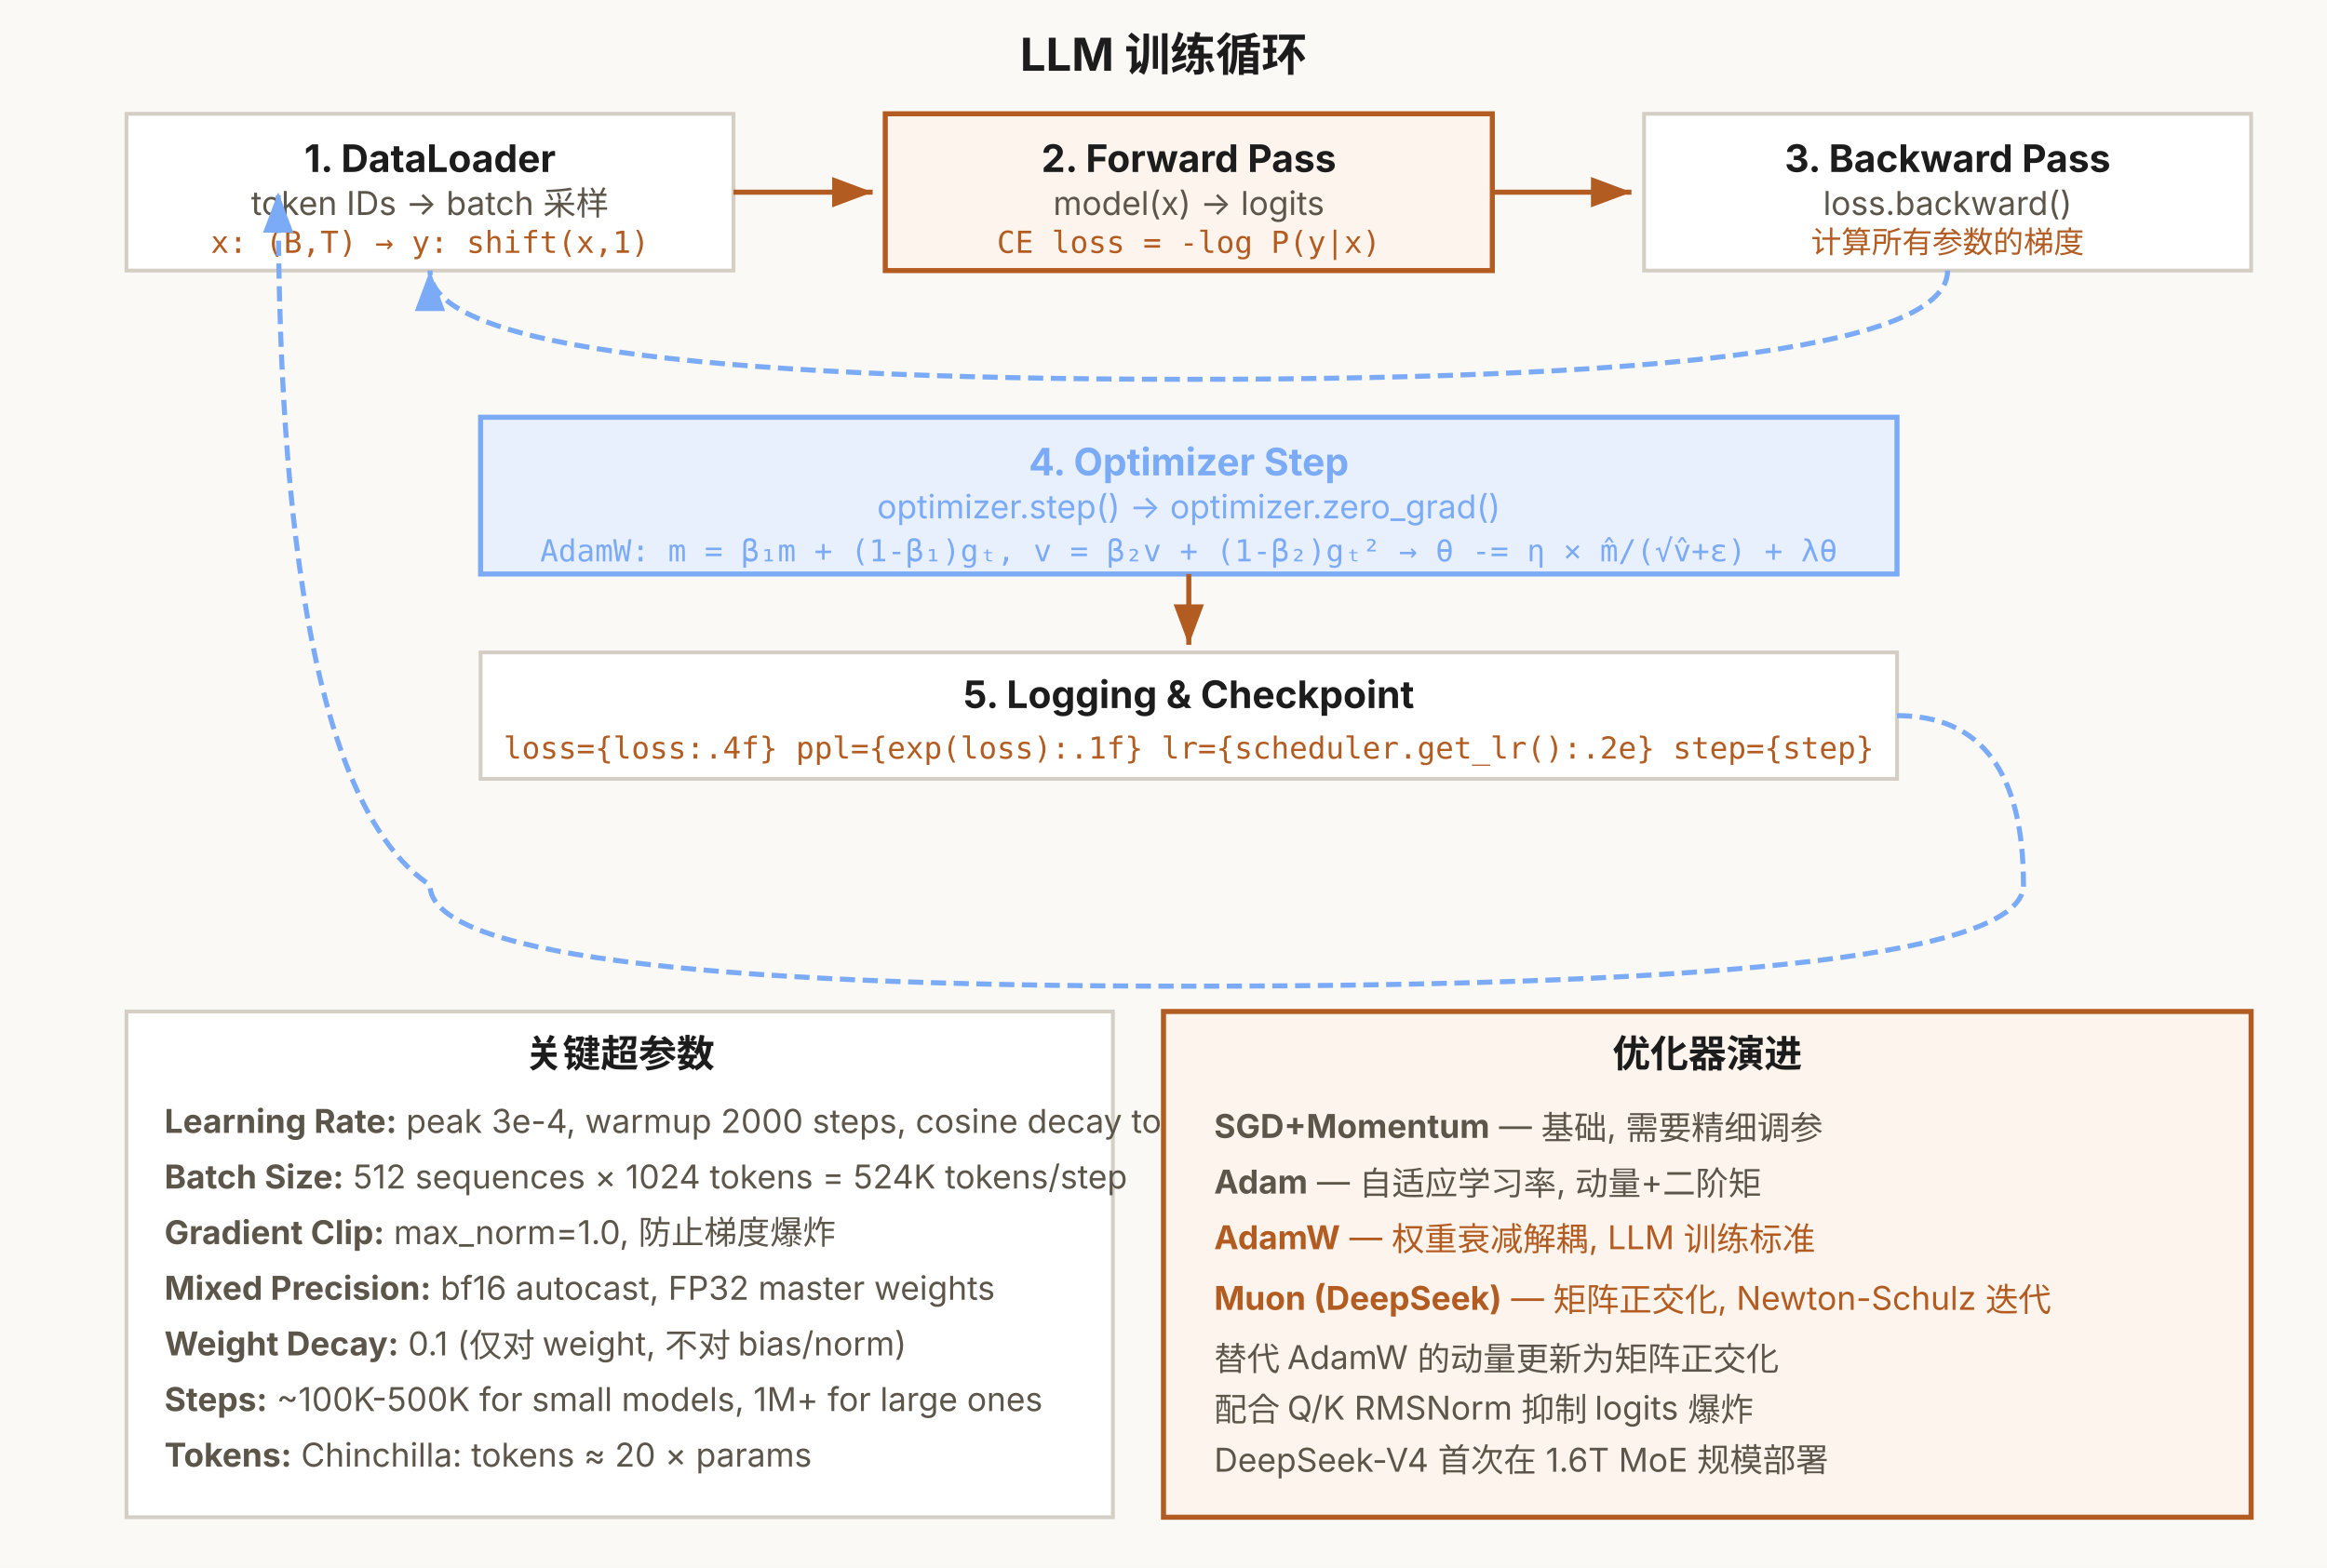
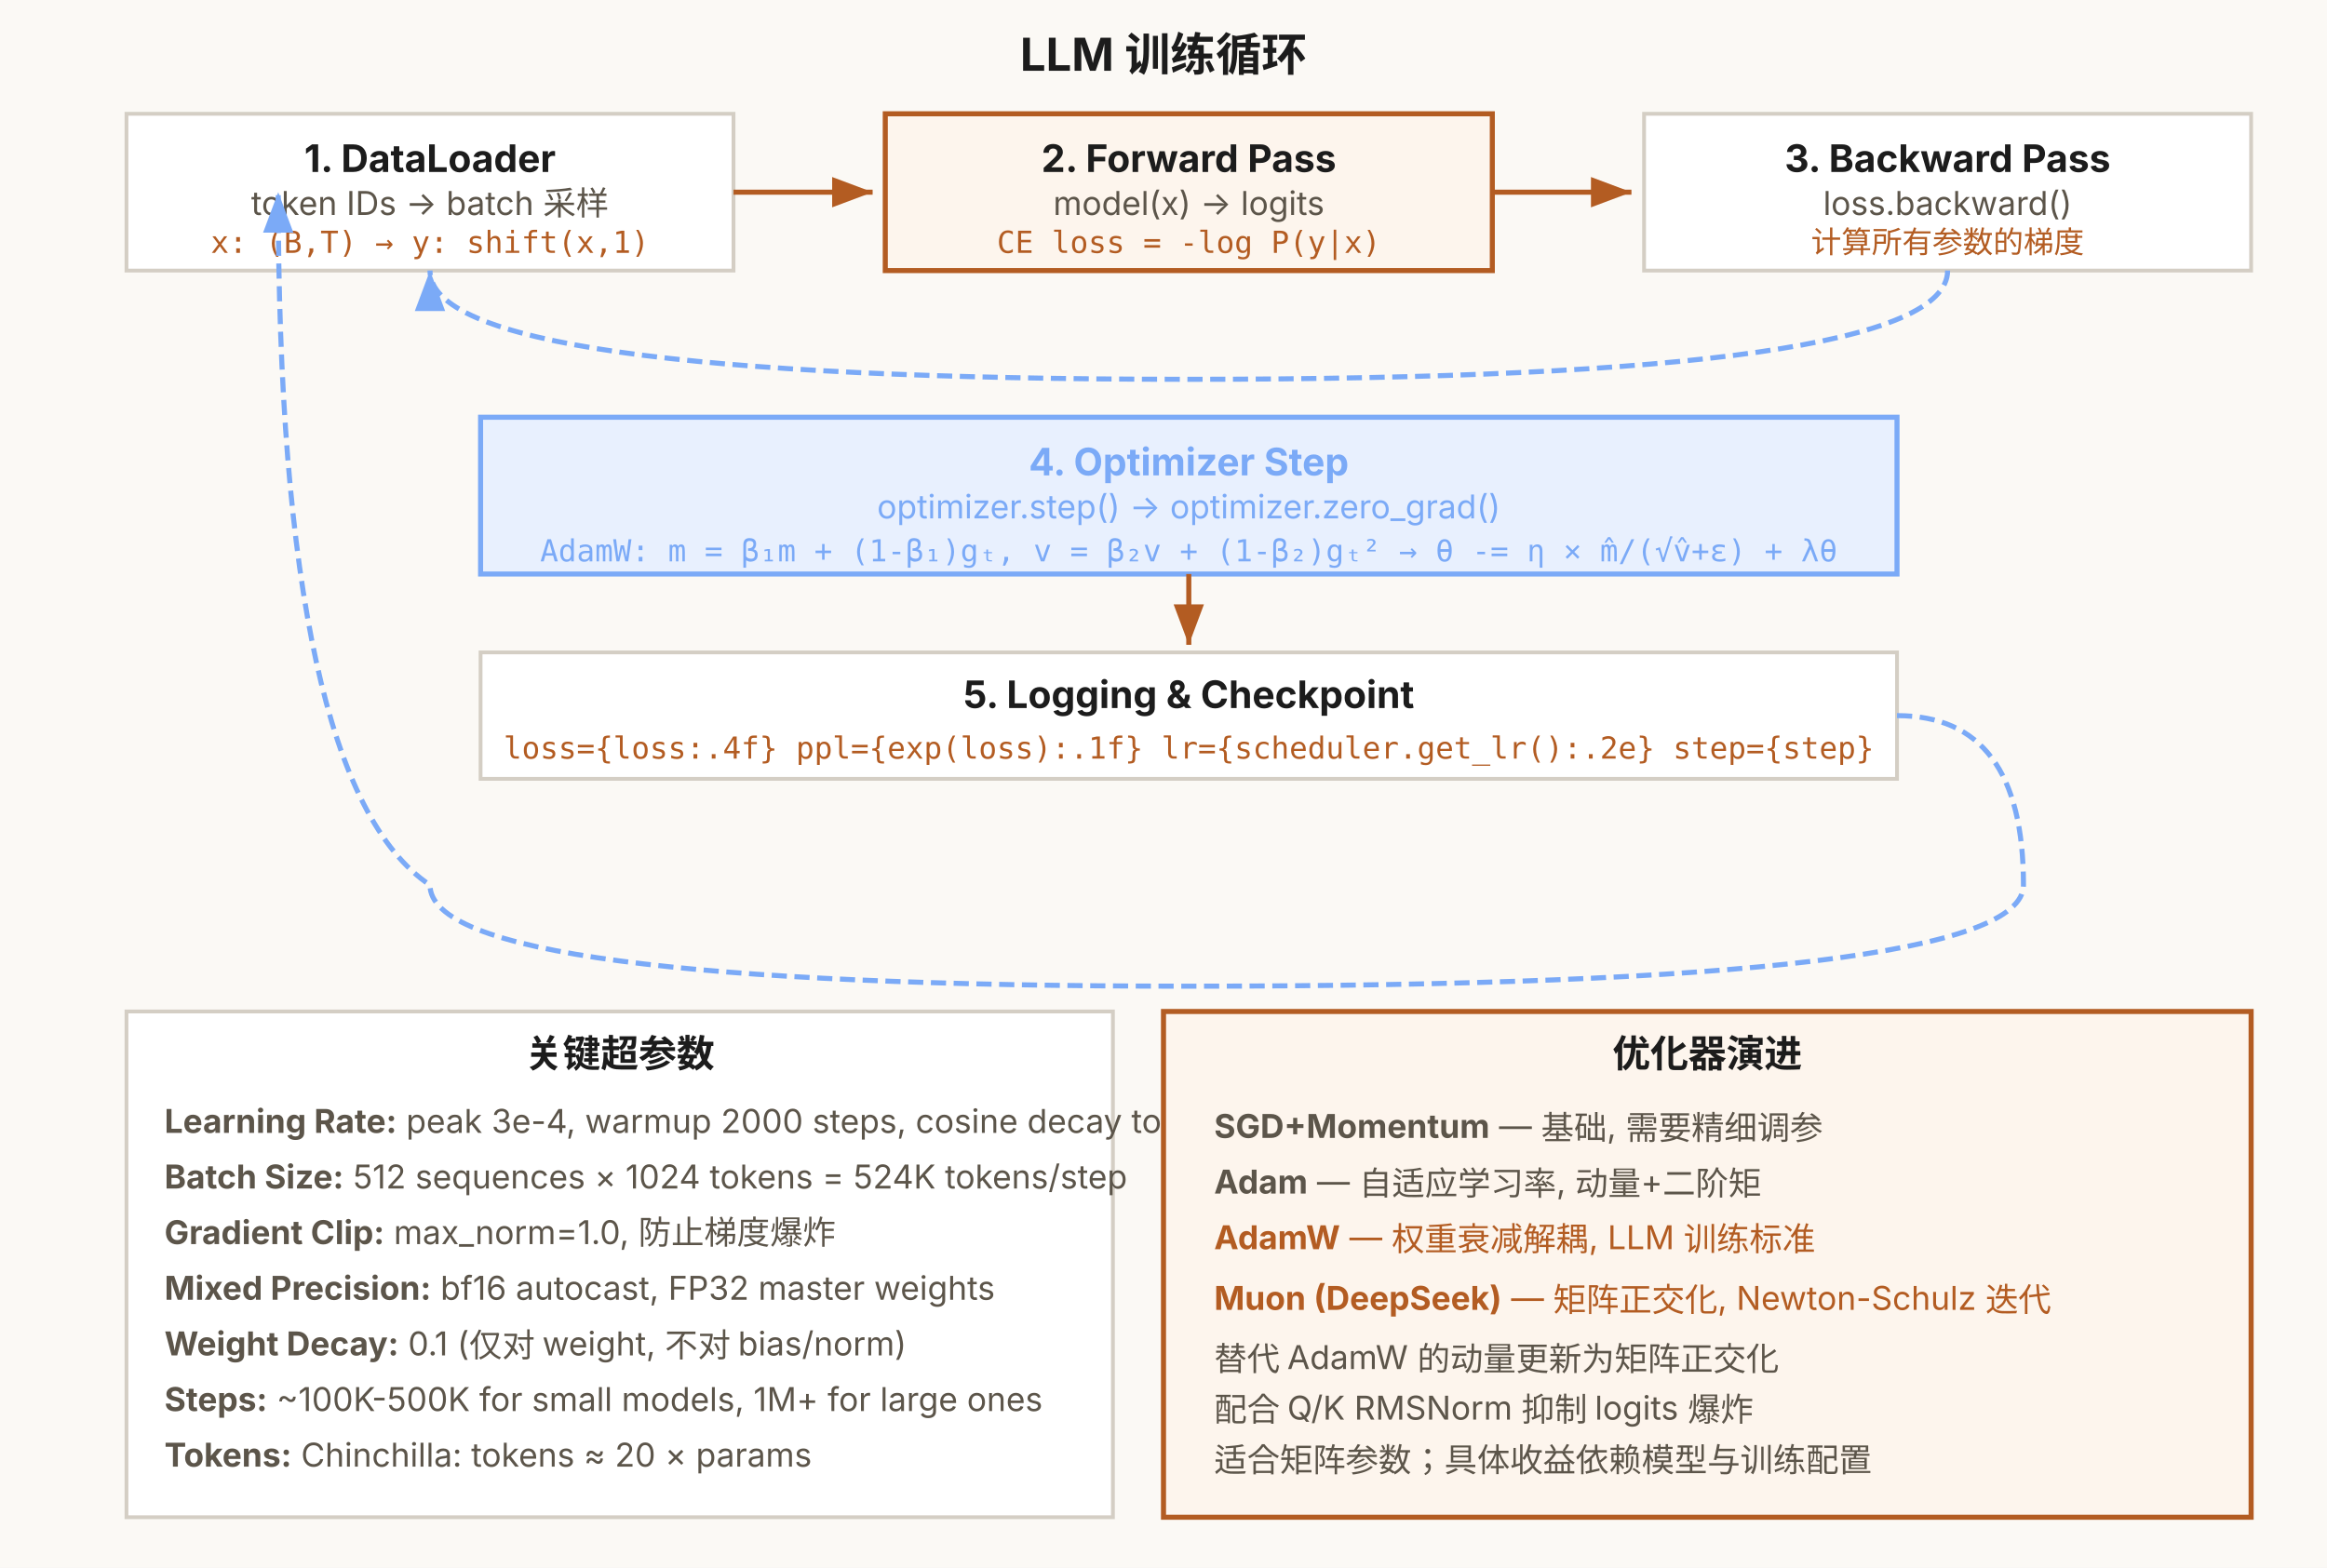
<svg xmlns="http://www.w3.org/2000/svg" viewBox="0 0 920 620" fill="none">
  <defs>
    <style>

      text{font-family:system-ui,-apple-system,sans-serif}
      .bg{fill:#fbf9f5}
      .box{fill:#fff;stroke:#d4cec4;stroke-width:1.5}
      .b2{fill:#fdf5ed;stroke:#b35c22;stroke-width:2}
      .b3{fill:#e8f0fe;stroke:#7baaf7;stroke-width:2}
      .t1{fill:#5c554a;font-size:13px}
      .t2{fill:#1c1c1c;font-size:15px;font-weight:700}
      .t3{fill:#b35c22;font-size:12px;font-family:'JetBrains Mono','Fira Code',monospace}
      .ts{fill:#9e968a;font-size:11px}
      .arr{stroke:#b35c22;stroke-width:2;fill:none;marker-end:url(#ah)}
      .arr-loop{stroke:#7baaf7;stroke-width:2;fill:none;stroke-dasharray:6 3;marker-end:url(#ahb)}
      
      }
    
    </style>
    <marker id="ah" markerWidth="8" markerHeight="6" refX="8" refY="3" orient="auto">
      <polygon points="0 0,8 3,0 6" fill="#b35c22" />
    </marker>
    <marker id="ahb" markerWidth="8" markerHeight="6" refX="8" refY="3" orient="auto">
      <polygon points="0 0,8 3,0 6" fill="#7baaf7" />
    </marker>
  </defs>
  <rect class="bg" width="920" height="620" />
  <text class="t2" x="460" y="28" text-anchor="middle" style="font-size:18px">LLM 训练循环</text>
  <rect class="box" x="50" y="45" width="240" height="62" />
  <text class="t2" x="170" y="68" text-anchor="middle">1. DataLoader</text>
  <text class="t1" x="170" y="85" text-anchor="middle">token IDs → batch 采样</text>
  <text class="t3" x="170" y="100" text-anchor="middle">x: (B,T) → y: shift(x,1)</text>
  <line class="arr" x1="290" y1="76" x2="345" y2="76" />
  <rect class="b2" x="350" y="45" width="240" height="62" />
  <text class="t2" x="470" y="68" text-anchor="middle">2. Forward Pass</text>
  <text class="t1" x="470" y="85" text-anchor="middle">model(x) → logits</text>
  <text class="t3" x="470" y="100" text-anchor="middle">CE loss = -log P(y|x)</text>
  <line class="arr" x1="590" y1="76" x2="645" y2="76" />
  <rect class="box" x="650" y="45" width="240" height="62" />
  <text class="t2" x="770" y="68" text-anchor="middle">3. Backward Pass</text>
  <text class="t1" x="770" y="85" text-anchor="middle">loss.backward()</text>
  <text class="t3" x="770" y="100" text-anchor="middle">计算所有参数的梯度</text>
  <path class="arr-loop" d="M 770 107 Q 770 150 470 150 Q 170 150 170 107" />
  <rect class="b3" x="190" y="165" width="560" height="62" />
  <text class="t2" x="470" y="188" text-anchor="middle" style="fill:#7baaf7">4. Optimizer Step</text>
  <text class="t1" x="470" y="205" text-anchor="middle" style="fill:#7baaf7">optimizer.step() → optimizer.zero_grad()</text>
  <text class="t3" x="470" y="222" text-anchor="middle" style="fill:#7baaf7">AdamW: m = β₁m + (1-β₁)gₜ,  v = β₂v + (1-β₂)gₜ²  →  θ -= η × m̂/(√v̂+ε) + λθ</text>
  <line class="arr" x1="470" y1="227" x2="470" y2="255" />
  <rect class="box" x="190" y="258" width="560" height="50" />
  <text class="t2" x="470" y="280" text-anchor="middle">5. Logging &amp; Checkpoint</text>
  <text class="t3" x="470" y="300" text-anchor="middle">loss={loss:.4f}  ppl={exp(loss):.1f}  lr={scheduler.get_lr():.2e}  step={step}</text>
  <path class="arr-loop" d="M 750 283 Q 800 283 800 350 Q 800 390 470 390 Q 170 390 170 350 Q 110 310 110 76" />
  <rect class="box" x="50" y="400" width="390" height="200" />
  <text class="t2" x="245" y="422" text-anchor="middle">关键超参数</text>
  <g font-size="13">
    <text class="t1" x="65" y="448" text-anchor="start">
      <tspan font-weight="700">Learning Rate:</tspan> peak 3e-4, warmup 2000 steps, cosine decay to 3e-5</text>
    <text class="t1" x="65" y="470" text-anchor="start">
      <tspan font-weight="700">Batch Size:</tspan> 512 sequences × 1024 tokens = 524K tokens/step</text>
    <text class="t1" x="65" y="492" text-anchor="start">
      <tspan font-weight="700">Gradient Clip:</tspan> max_norm=1.0, 防止梯度爆炸</text>
    <text class="t1" x="65" y="514" text-anchor="start">
      <tspan font-weight="700">Mixed Precision:</tspan> bf16 autocast, FP32 master weights</text>
    <text class="t1" x="65" y="536" text-anchor="start">
      <tspan font-weight="700">Weight Decay:</tspan> 0.1 (仅对 weight, 不对 bias/norm)</text>
    <text class="t1" x="65" y="558" text-anchor="start">
      <tspan font-weight="700">Steps:</tspan> ~100K-500K for small models, 1M+ for large ones</text>
    <text class="t1" x="65" y="580" text-anchor="start">
      <tspan font-weight="700">Tokens:</tspan> Chinchilla: tokens ≈ 20 × params</text>
  </g>
  <rect class="b2" x="460" y="400" width="430" height="200" />
  <text class="t2" x="675" y="422" text-anchor="middle">优化器演进</text>
  <g font-size="13">
    <text class="t1" x="480" y="450" text-anchor="start">
      <tspan font-weight="700">SGD+Momentum</tspan>  — 基础, 需要精细调参</text>
    <text class="t1" x="480" y="472" text-anchor="start">
      <tspan font-weight="700">Adam</tspan>          — 自适应学习率, 动量+二阶矩</text>
    <text class="t1" x="480" y="494" text-anchor="start" style="fill:#b35c22">
      <tspan font-weight="700">AdamW</tspan>         — 权重衰减解耦, LLM 训练标准</text>
    <text class="t1" x="480" y="518" text-anchor="start" style="fill:#b35c22">
      <tspan font-weight="700">Muon (DeepSeek)</tspan> — 矩阵正交化, Newton-Schulz 迭代</text>
    <text class="t1" x="480" y="542" text-anchor="start">替代 AdamW 的动量更新为矩阵正交化</text>
    <text class="t1" x="480" y="562" text-anchor="start">配合 Q/K RMSNorm 抑制 logits 爆炸</text>
-     <text class="t1" x="480" y="582" text-anchor="start">DeepSeek-V4 首次在 1.6T MoE 规模部署</text>
+     <text class="t1" x="480" y="582" text-anchor="start">适合矩阵参数；具体收益依赖模型与训练配置</text>
  </g>
</svg>
